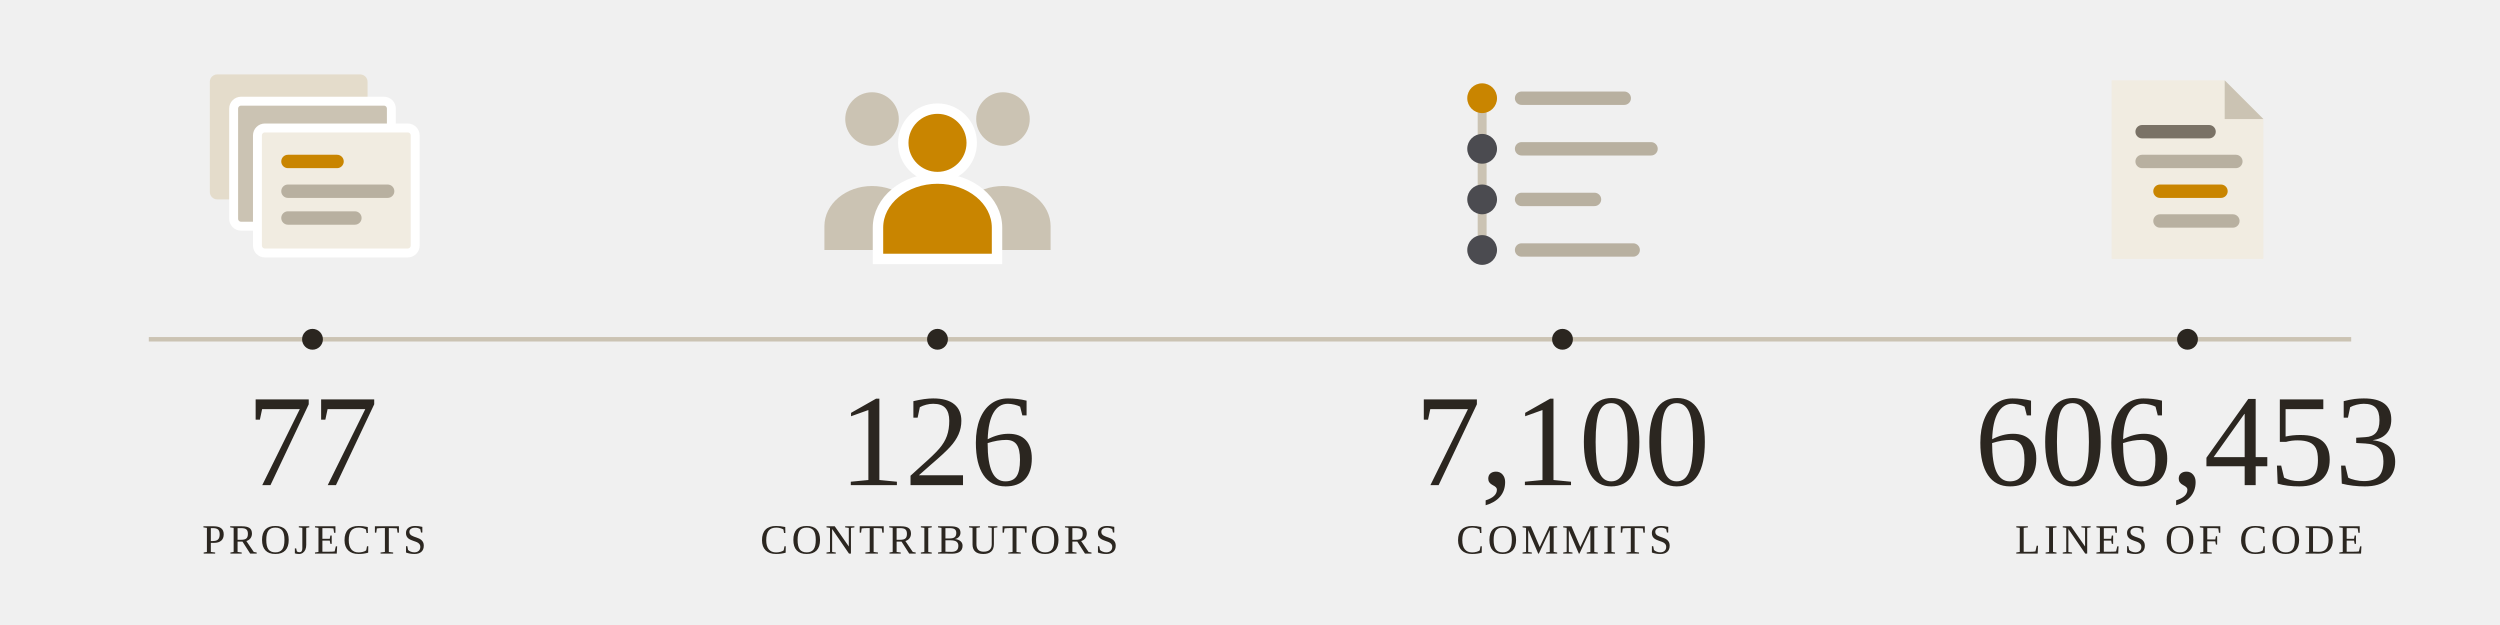
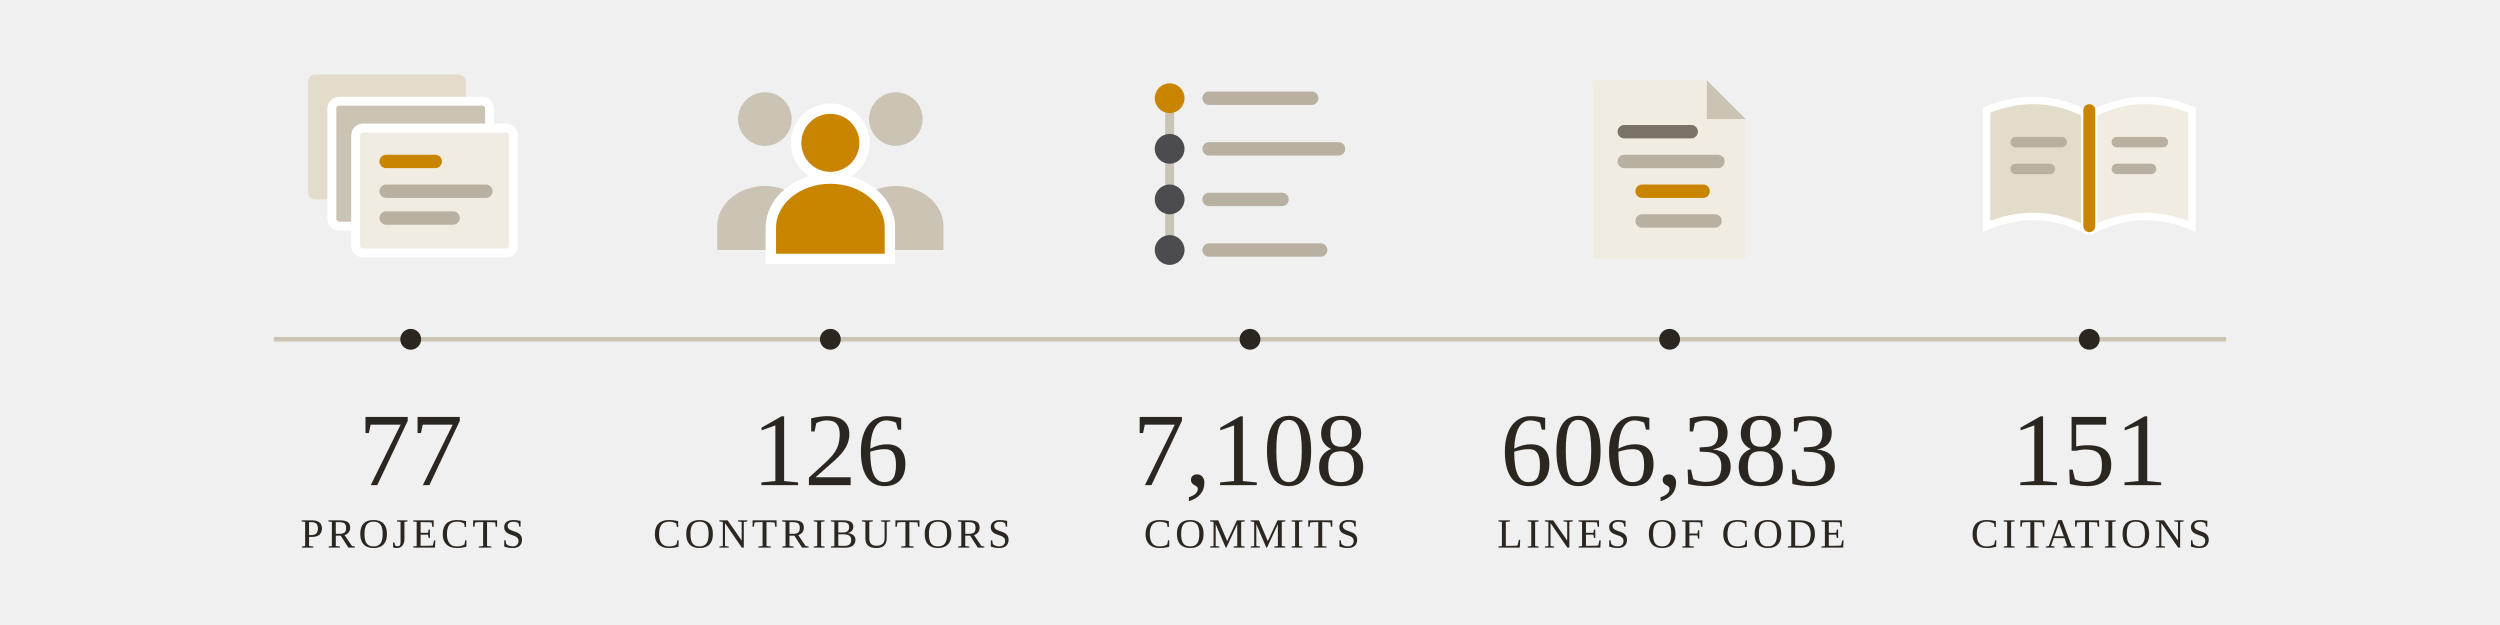
<svg xmlns="http://www.w3.org/2000/svg" version="1.1" width="1680" height="420" viewBox="0 0 1680 420">
  <g font-family="Georgia, 'Times New Roman', serif" text-anchor="middle">
-     <g>
-       <rect x="141" y="50" width="106" height="84" rx="5" fill="#e4dccb" />
-       <rect x="157" y="68" width="106" height="84" rx="5" fill="#cbc3b3" stroke="#ffffff" stroke-width="6" />
-       <rect x="173" y="86" width="106" height="84" rx="5" fill="#f1ece1" stroke="#ffffff" stroke-width="6" />
-       <rect x="189" y="104" width="42" height="9" rx="4.5" fill="#c98500" />
-       <rect x="189" y="124" width="76" height="9" rx="4.5" fill="#b8b0a0" />
-       <rect x="189" y="142" width="54" height="9" rx="4.5" fill="#b8b0a0" />
-     </g>
-     <g>
-       <g fill="#cbc3b3">
-         <circle cx="586" cy="80" r="18" />
-         <path d="M 554,168 V 152 a 32,27 0 0 1 64,0 v 16 z" />
-         <circle cx="674" cy="80" r="18" />
-         <path d="M 642,168 V 152 a 32,27 0 0 1 64,0 v 16 z" />
-       </g>
-       <g fill="#c98500" stroke="#ffffff" stroke-width="7">
-         <circle cx="630" cy="96" r="23" />
-         <path d="M 590,174 V 153 a 40,33 0 0 1 80,0 v 21 z" />
+     <g transform="translate(66,0)">
+       <g>
+         <rect x="141" y="50" width="106" height="84" rx="5" fill="#e4dccb" />
+         <rect x="157" y="68" width="106" height="84" rx="5" fill="#cbc3b3" stroke="#ffffff" stroke-width="6" />
+         <rect x="173" y="86" width="106" height="84" rx="5" fill="#f1ece1" stroke="#ffffff" stroke-width="6" />
+         <rect x="189" y="104" width="42" height="9" rx="4.5" fill="#c98500" />
+         <rect x="189" y="124" width="76" height="9" rx="4.5" fill="#b8b0a0" />
+         <rect x="189" y="142" width="54" height="9" rx="4.5" fill="#b8b0a0" />
      </g>
    </g>
-     <g>
-       <path d="M 996,60 V 174" stroke="#cbc3b3" stroke-width="6" stroke-linecap="round" fill="none" />
-       <circle cx="996" cy="66" r="10" fill="#c98500" />
-       <circle cx="996" cy="100" r="10" fill="#4b4b50" />
-       <circle cx="996" cy="134" r="10" fill="#4b4b50" />
-       <circle cx="996" cy="168" r="10" fill="#4b4b50" />
-       <rect x="1018" y="61.5" width="78" height="9" rx="4.5" fill="#b8b0a0" />
-       <rect x="1018" y="95.5" width="96" height="9" rx="4.5" fill="#b8b0a0" />
-       <rect x="1018" y="129.5" width="58" height="9" rx="4.5" fill="#b8b0a0" />
-       <rect x="1018" y="163.5" width="84" height="9" rx="4.5" fill="#b8b0a0" />
+     <g transform="translate(-72,0)">
+       <g>
+         <g fill="#cbc3b3">
+           <circle cx="586" cy="80" r="18" />
+           <path d="M 554,168 V 152 a 32,27 0 0 1 64,0 v 16 z" />
+           <circle cx="674" cy="80" r="18" />
+           <path d="M 642,168 V 152 a 32,27 0 0 1 64,0 v 16 z" />
+         </g>
+         <g fill="#c98500" stroke="#ffffff" stroke-width="7">
+           <circle cx="630" cy="96" r="23" />
+           <path d="M 590,174 V 153 a 40,33 0 0 1 80,0 v 21 z" />
+         </g>
+       </g>
    </g>
-     <g>
-       <path d="M 1419,54 H 1495 L 1521,80 V 174 H 1419 Z" fill="#f1ece1" />
-       <path d="M 1495,54 L 1521,80 H 1495 Z" fill="#cbc3b3" />
-       <rect x="1435" y="84" width="54" height="9" rx="4.5" fill="#7a7266" />
-       <rect x="1435" y="104" width="72" height="9" rx="4.5" fill="#b8b0a0" />
-       <rect x="1447" y="124" width="50" height="9" rx="4.5" fill="#c98500" />
-       <rect x="1447" y="144" width="58" height="9" rx="4.5" fill="#b8b0a0" />
+     <g transform="translate(-210,0)">
+       <g>
+         <path d="M 996,60 V 174" stroke="#cbc3b3" stroke-width="6" stroke-linecap="round" fill="none" />
+         <circle cx="996" cy="66" r="10" fill="#c98500" />
+         <circle cx="996" cy="100" r="10" fill="#4b4b50" />
+         <circle cx="996" cy="134" r="10" fill="#4b4b50" />
+         <circle cx="996" cy="168" r="10" fill="#4b4b50" />
+         <rect x="1018" y="61.5" width="78" height="9" rx="4.5" fill="#b8b0a0" />
+         <rect x="1018" y="95.5" width="96" height="9" rx="4.5" fill="#b8b0a0" />
+         <rect x="1018" y="129.5" width="58" height="9" rx="4.5" fill="#b8b0a0" />
+         <rect x="1018" y="163.5" width="84" height="9" rx="4.5" fill="#b8b0a0" />
+       </g>
    </g>
-     <path d="M 100,228 L 1580,228" stroke="#cbc3b3" stroke-width="3" fill="none" />
-     <circle cx="210" cy="228" r="7" fill="#2b2620" />
-     <circle cx="630" cy="228" r="7" fill="#2b2620" />
-     <circle cx="1050" cy="228" r="7" fill="#2b2620" />
-     <circle cx="1470" cy="228" r="7" fill="#2b2620" />
-     <text x="210" y="326" font-size="88" fill="#2b2620" text-anchor="middle">77</text>
-     <text x="211.2" y="372" font-size="28" fill="#2b2620" text-anchor="middle" letter-spacing="2.4">PROJECTS</text>
-     <text x="630" y="326" font-size="88" fill="#2b2620" text-anchor="middle">126</text>
-     <text x="631.2" y="372" font-size="28" fill="#2b2620" text-anchor="middle" letter-spacing="2.4">CONTRIBUTORS</text>
-     <text x="1050" y="326" font-size="88" fill="#2b2620" text-anchor="middle">7,100</text>
-     <text x="1051.2" y="372" font-size="28" fill="#2b2620" text-anchor="middle" letter-spacing="2.4">COMMITS</text>
-     <text x="1470" y="326" font-size="88" fill="#2b2620" text-anchor="middle">606,453</text>
-     <text x="1471.2" y="372" font-size="28" fill="#2b2620" text-anchor="middle" letter-spacing="2.4">LINES OF CODE</text>
+     <g transform="translate(-348,0)">
+       <g>
+         <path d="M 1419,54 H 1495 L 1521,80 V 174 H 1419 Z" fill="#f1ece1" />
+         <path d="M 1495,54 L 1521,80 H 1495 Z" fill="#cbc3b3" />
+         <rect x="1435" y="84" width="54" height="9" rx="4.5" fill="#7a7266" />
+         <rect x="1435" y="104" width="72" height="9" rx="4.5" fill="#b8b0a0" />
+         <rect x="1447" y="124" width="50" height="9" rx="4.5" fill="#c98500" />
+         <rect x="1447" y="144" width="58" height="9" rx="4.5" fill="#b8b0a0" />
+       </g>
+     </g>
+     <g transform="translate(1194,0)">
+       <g>
+         <path d="M 141,152 L 141,74 Q 175,60 207,76 L 207,154 Q 175,138 141,152 Z" fill="#e4dccb" stroke="#ffffff" stroke-width="5" />
+         <path d="M 279,152 L 279,74 Q 245,60 213,76 L 213,154 Q 245,138 279,152 Z" fill="#f1ece1" stroke="#ffffff" stroke-width="5" />
+         <rect x="206" y="70" width="8" height="86" rx="4" fill="#c98500" />
+         <rect x="157" y="92" width="38" height="7" rx="3.5" fill="#b8b0a0" />
+         <rect x="157" y="110" width="30" height="7" rx="3.5" fill="#b8b0a0" />
+         <rect x="225" y="92" width="38" height="7" rx="3.5" fill="#b8b0a0" />
+         <rect x="225" y="110" width="30" height="7" rx="3.5" fill="#b8b0a0" />
+       </g>
+     </g>
+     <path d="M 184,228 L 1496,228" stroke="#cbc3b3" stroke-width="3" fill="none" />
+     <circle cx="276" cy="228" r="7" fill="#2b2620" />
+     <circle cx="558" cy="228" r="7" fill="#2b2620" />
+     <circle cx="840" cy="228" r="7" fill="#2b2620" />
+     <circle cx="1122" cy="228" r="7" fill="#2b2620" />
+     <circle cx="1404" cy="228" r="7" fill="#2b2620" />
+     <text x="276" y="326" font-size="70" fill="#2b2620" text-anchor="middle">77</text>
+     <text x="277.2" y="368" font-size="28" fill="#2b2620" text-anchor="middle" letter-spacing="2.4">PROJECTS</text>
+     <text x="558" y="326" font-size="70" fill="#2b2620" text-anchor="middle">126</text>
+     <text x="559.2" y="368" font-size="28" fill="#2b2620" text-anchor="middle" letter-spacing="2.4">CONTRIBUTORS</text>
+     <text x="840" y="326" font-size="70" fill="#2b2620" text-anchor="middle">7,108</text>
+     <text x="841.2" y="368" font-size="28" fill="#2b2620" text-anchor="middle" letter-spacing="2.4">COMMITS</text>
+     <text x="1122" y="326" font-size="70" fill="#2b2620" text-anchor="middle">606,383</text>
+     <text x="1123.2" y="368" font-size="28" fill="#2b2620" text-anchor="middle" letter-spacing="2.4">LINES OF CODE</text>
+     <text x="1404" y="326" font-size="70" fill="#2b2620" text-anchor="middle">151</text>
+     <text x="1405.2" y="368" font-size="28" fill="#2b2620" text-anchor="middle" letter-spacing="2.4">CITATIONS</text>
  </g>
</svg>
